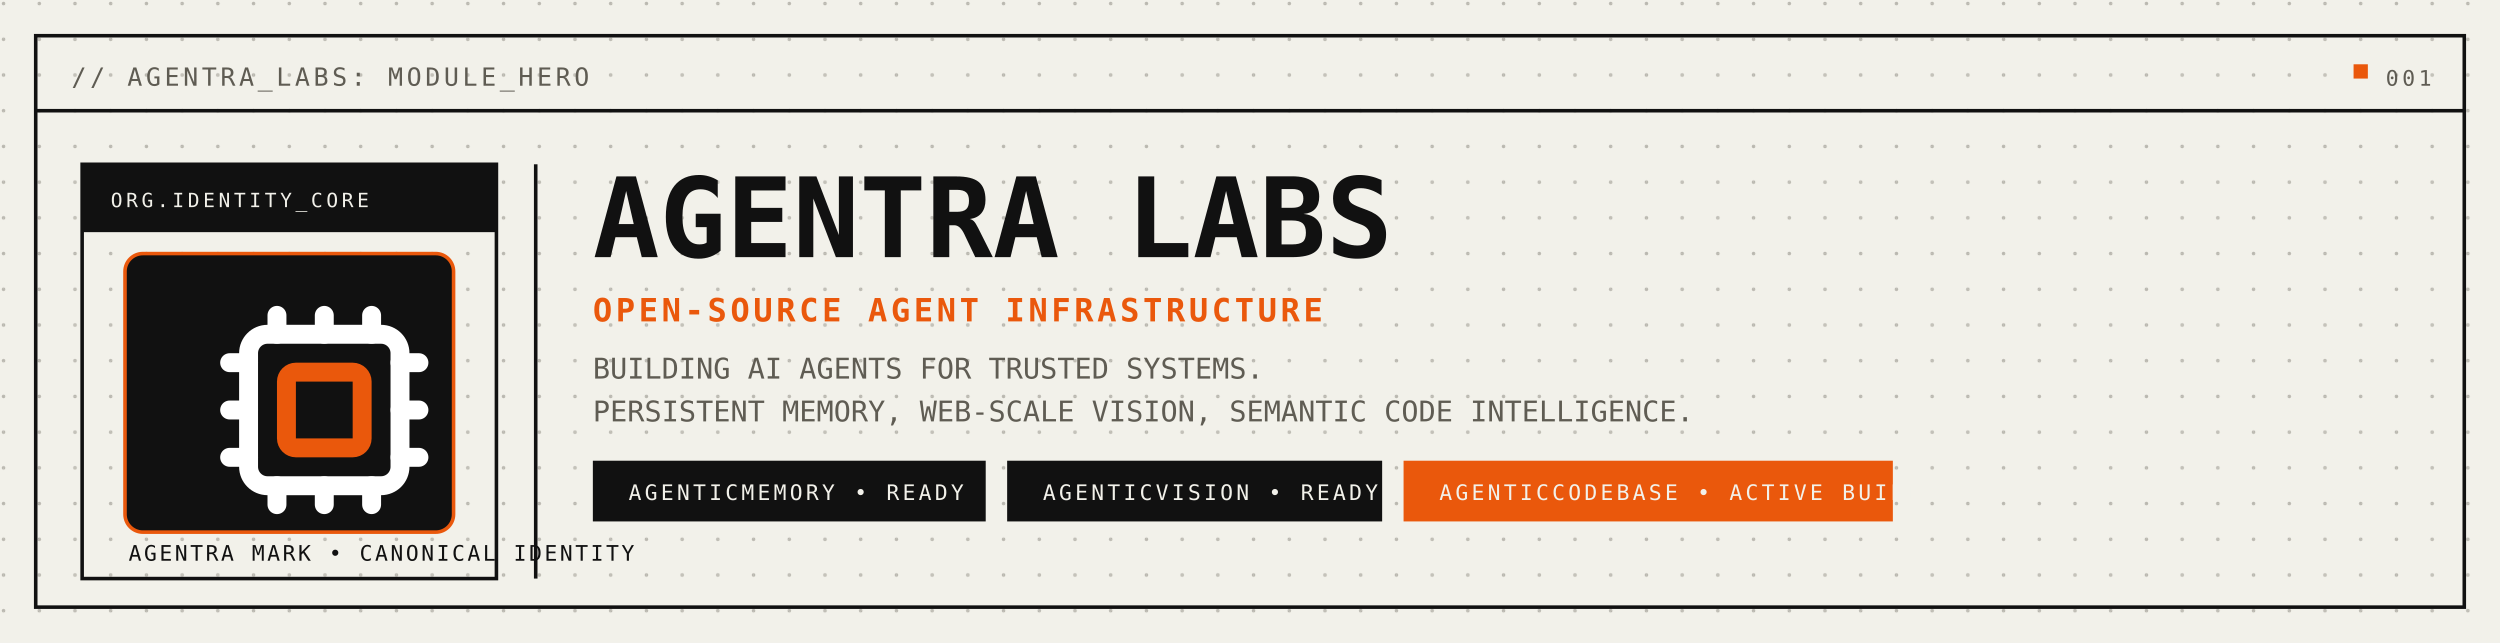
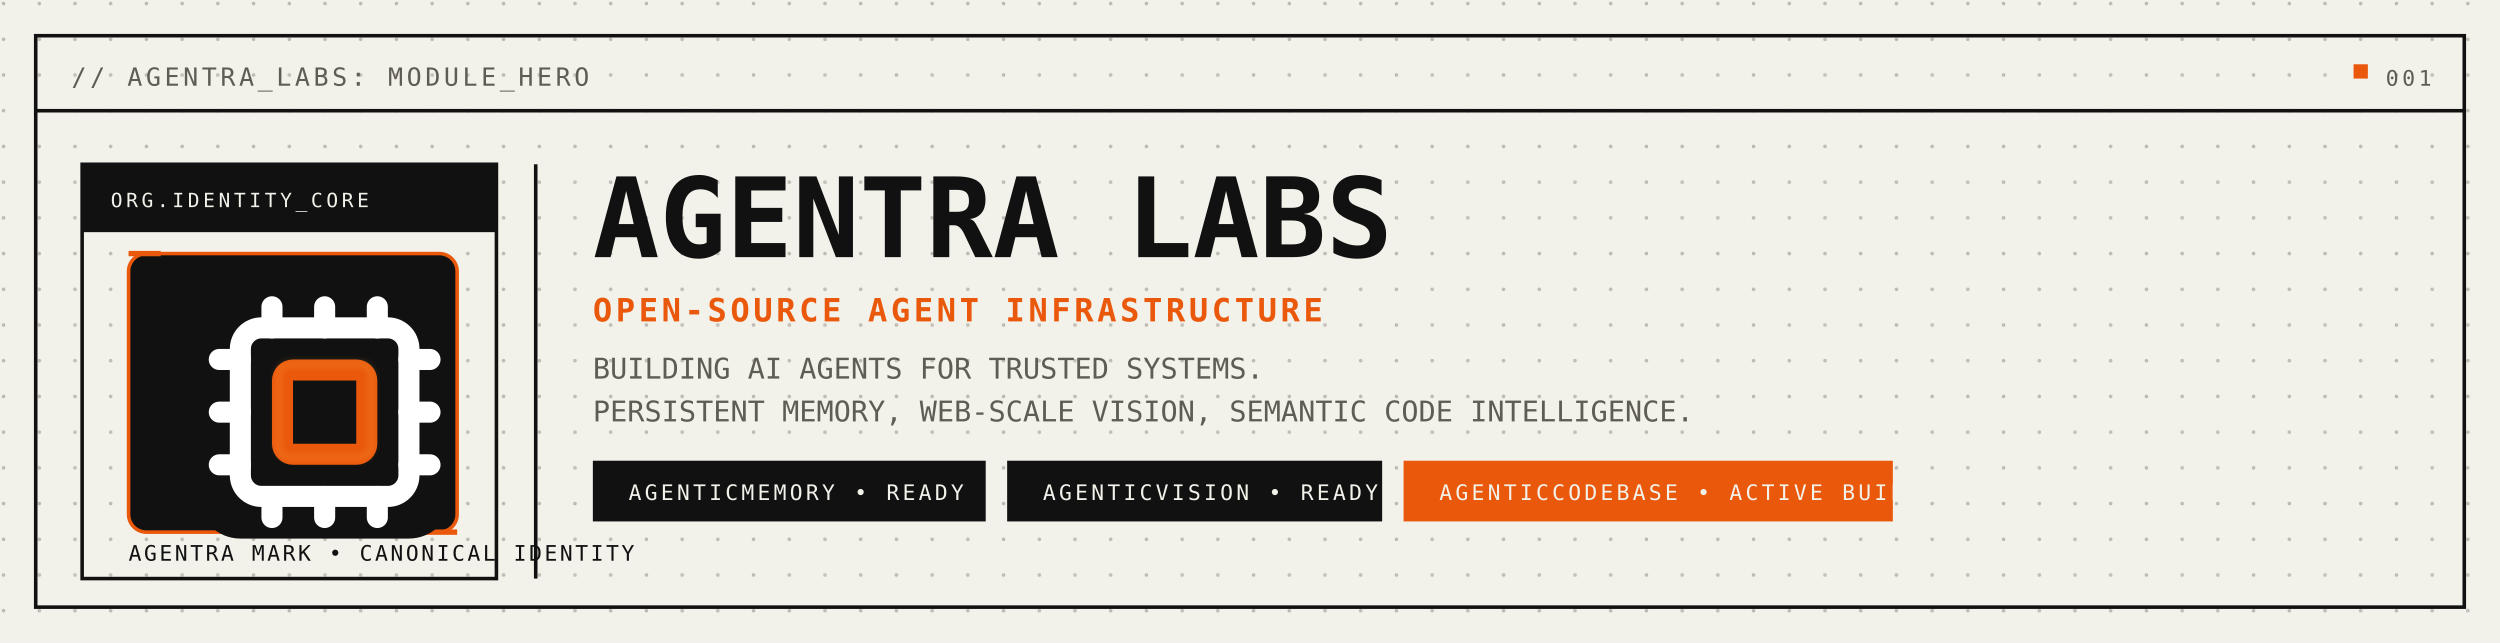
<svg xmlns="http://www.w3.org/2000/svg" viewBox="0 0 1400 360" role="img" aria-label="Agentra Labs GitHub hero pane">
  <defs>
    <pattern id="orgGrid" width="20" height="20" patternUnits="userSpaceOnUse">
      <circle cx="2" cy="2" r="1" fill="#b8b6ae" />
    </pattern>
+     <filter id="logoGlow" x="-40%" y="-40%" width="180%" height="180%">
+       <feGaussianBlur stdDeviation="2.2" result="blur" />
+       <feColorMatrix in="blur" type="matrix" values="1 0 0 0 0.92 0 1 0 0 0.34 0 0 1 0 0.06 0 0 0 0.55 0" />
+     </filter>
  </defs>
  <rect width="1400" height="360" fill="#f2f1ea" />
  <rect width="1400" height="360" fill="url(#orgGrid)" />
  <rect x="20" y="20" width="1360" height="320" fill="none" stroke="#111111" stroke-width="2" />
  <line x1="20" y1="62" x2="1380" y2="62" stroke="#111111" stroke-width="2" />
  <text x="40" y="48" font-family="'JetBrains Mono', monospace" font-size="14" fill="#5f5c53" letter-spacing="2"> // AGENTRA_LABS: MODULE_HERO</text>
  <rect x="1318" y="36" width="8" height="8" fill="#ea580c" />
  <text x="1336" y="48" font-family="'JetBrains Mono', monospace" font-size="12" fill="#5f5c53" letter-spacing="2">001</text>
  <rect x="46" y="92" width="232" height="232" fill="none" stroke="#111111" stroke-width="2" />
  <rect x="46" y="92" width="232" height="38" fill="#111111" />
  <text x="62" y="116" font-family="'JetBrains Mono', monospace" font-size="11" fill="#f2f1ea" letter-spacing="2">ORG.IDENTITY_CORE</text>
-   <rect x="70" y="142" width="184" height="156" rx="10" fill="#111111" stroke="#ea580c" stroke-width="2" />
-   <g transform="translate(118 166) scale(5.3)" stroke-linecap="round" stroke-linejoin="round" fill="none">
+   <rect x="72" y="142" width="184" height="156" rx="10" fill="#111111" stroke="#ea580c" stroke-width="2" />
+   <line x1="72" y1="142" x2="90" y2="142" stroke="#ea580c" stroke-width="3" />
+   <line x1="238" y1="298" x2="256" y2="298" stroke="#ea580c" stroke-width="3" />
+   <g transform="translate(111 160) scale(5.9)" stroke-linecap="round" stroke-linejoin="round" fill="none">
    <rect x="0" y="0" width="24" height="24" rx="4" fill="#111111" />
    <path d="M12 20v2" stroke="#ffffff" stroke-width="2" />
    <path d="M12 2v2" stroke="#ffffff" stroke-width="2" />
    <path d="M17 20v2" stroke="#ffffff" stroke-width="2" />
    <path d="M17 2v2" stroke="#ffffff" stroke-width="2" />
    <path d="M2 12h2" stroke="#ffffff" stroke-width="2" />
    <path d="M2 17h2" stroke="#ffffff" stroke-width="2" />
    <path d="M2 7h2" stroke="#ffffff" stroke-width="2" />
    <path d="M20 12h2" stroke="#ffffff" stroke-width="2" />
    <path d="M20 17h2" stroke="#ffffff" stroke-width="2" />
    <path d="M20 7h2" stroke="#ffffff" stroke-width="2" />
    <path d="M7 20v2" stroke="#ffffff" stroke-width="2" />
    <path d="M7 2v2" stroke="#ffffff" stroke-width="2" />
    <rect x="4" y="4" width="16" height="16" rx="2" stroke="#ffffff" stroke-width="2" />
    <rect x="8" y="8" width="8" height="8" rx="1" stroke="#ea580c" stroke-width="2" />
  </g>
+   <rect x="156" y="204" width="52" height="52" rx="6" fill="none" stroke="#ea580c" stroke-width="1.4" filter="url(#logoGlow)" />
  <text x="72" y="314" font-family="'JetBrains Mono', monospace" font-size="12" fill="#111111" letter-spacing="1.4">AGENTRA MARK • CANONICAL IDENTITY</text>
  <line x1="300" y1="92" x2="300" y2="324" stroke="#111111" stroke-width="2" />
  <text x="332" y="144" font-family="'JetBrains Mono', monospace" font-size="62" fill="#111111" font-weight="700">AGENTRA LABS</text>
  <text x="332" y="180" font-family="'JetBrains Mono', monospace" font-size="18" fill="#ea580c" font-weight="700" letter-spacing="2">OPEN-SOURCE AGENT INFRASTRUCTURE</text>
  <text x="332" y="212" font-family="'JetBrains Mono', monospace" font-size="16" fill="#5f5c53">BUILDING AI AGENTS FOR TRUSTED SYSTEMS.</text>
  <text x="332" y="236" font-family="'JetBrains Mono', monospace" font-size="16" fill="#5f5c53">PERSISTENT MEMORY, WEB-SCALE VISION, SEMANTIC CODE INTELLIGENCE.</text>
  <rect x="332" y="258" width="220" height="34" fill="#111111" />
  <text x="352" y="280" font-family="'JetBrains Mono', monospace" font-size="12" fill="#f2f1ea" letter-spacing="1.8">AGENTICMEMORY • READY</text>
  <rect x="564" y="258" width="210" height="34" fill="#111111" />
  <text x="584" y="280" font-family="'JetBrains Mono', monospace" font-size="12" fill="#f2f1ea" letter-spacing="1.8">AGENTICVISION • READY</text>
  <rect x="786" y="258" width="274" height="34" fill="#ea580c" />
  <text x="806" y="280" font-family="'JetBrains Mono', monospace" font-size="12" fill="#f2f1ea" letter-spacing="1.8">AGENTICCODEBASE • ACTIVE BUILD</text>
</svg>
